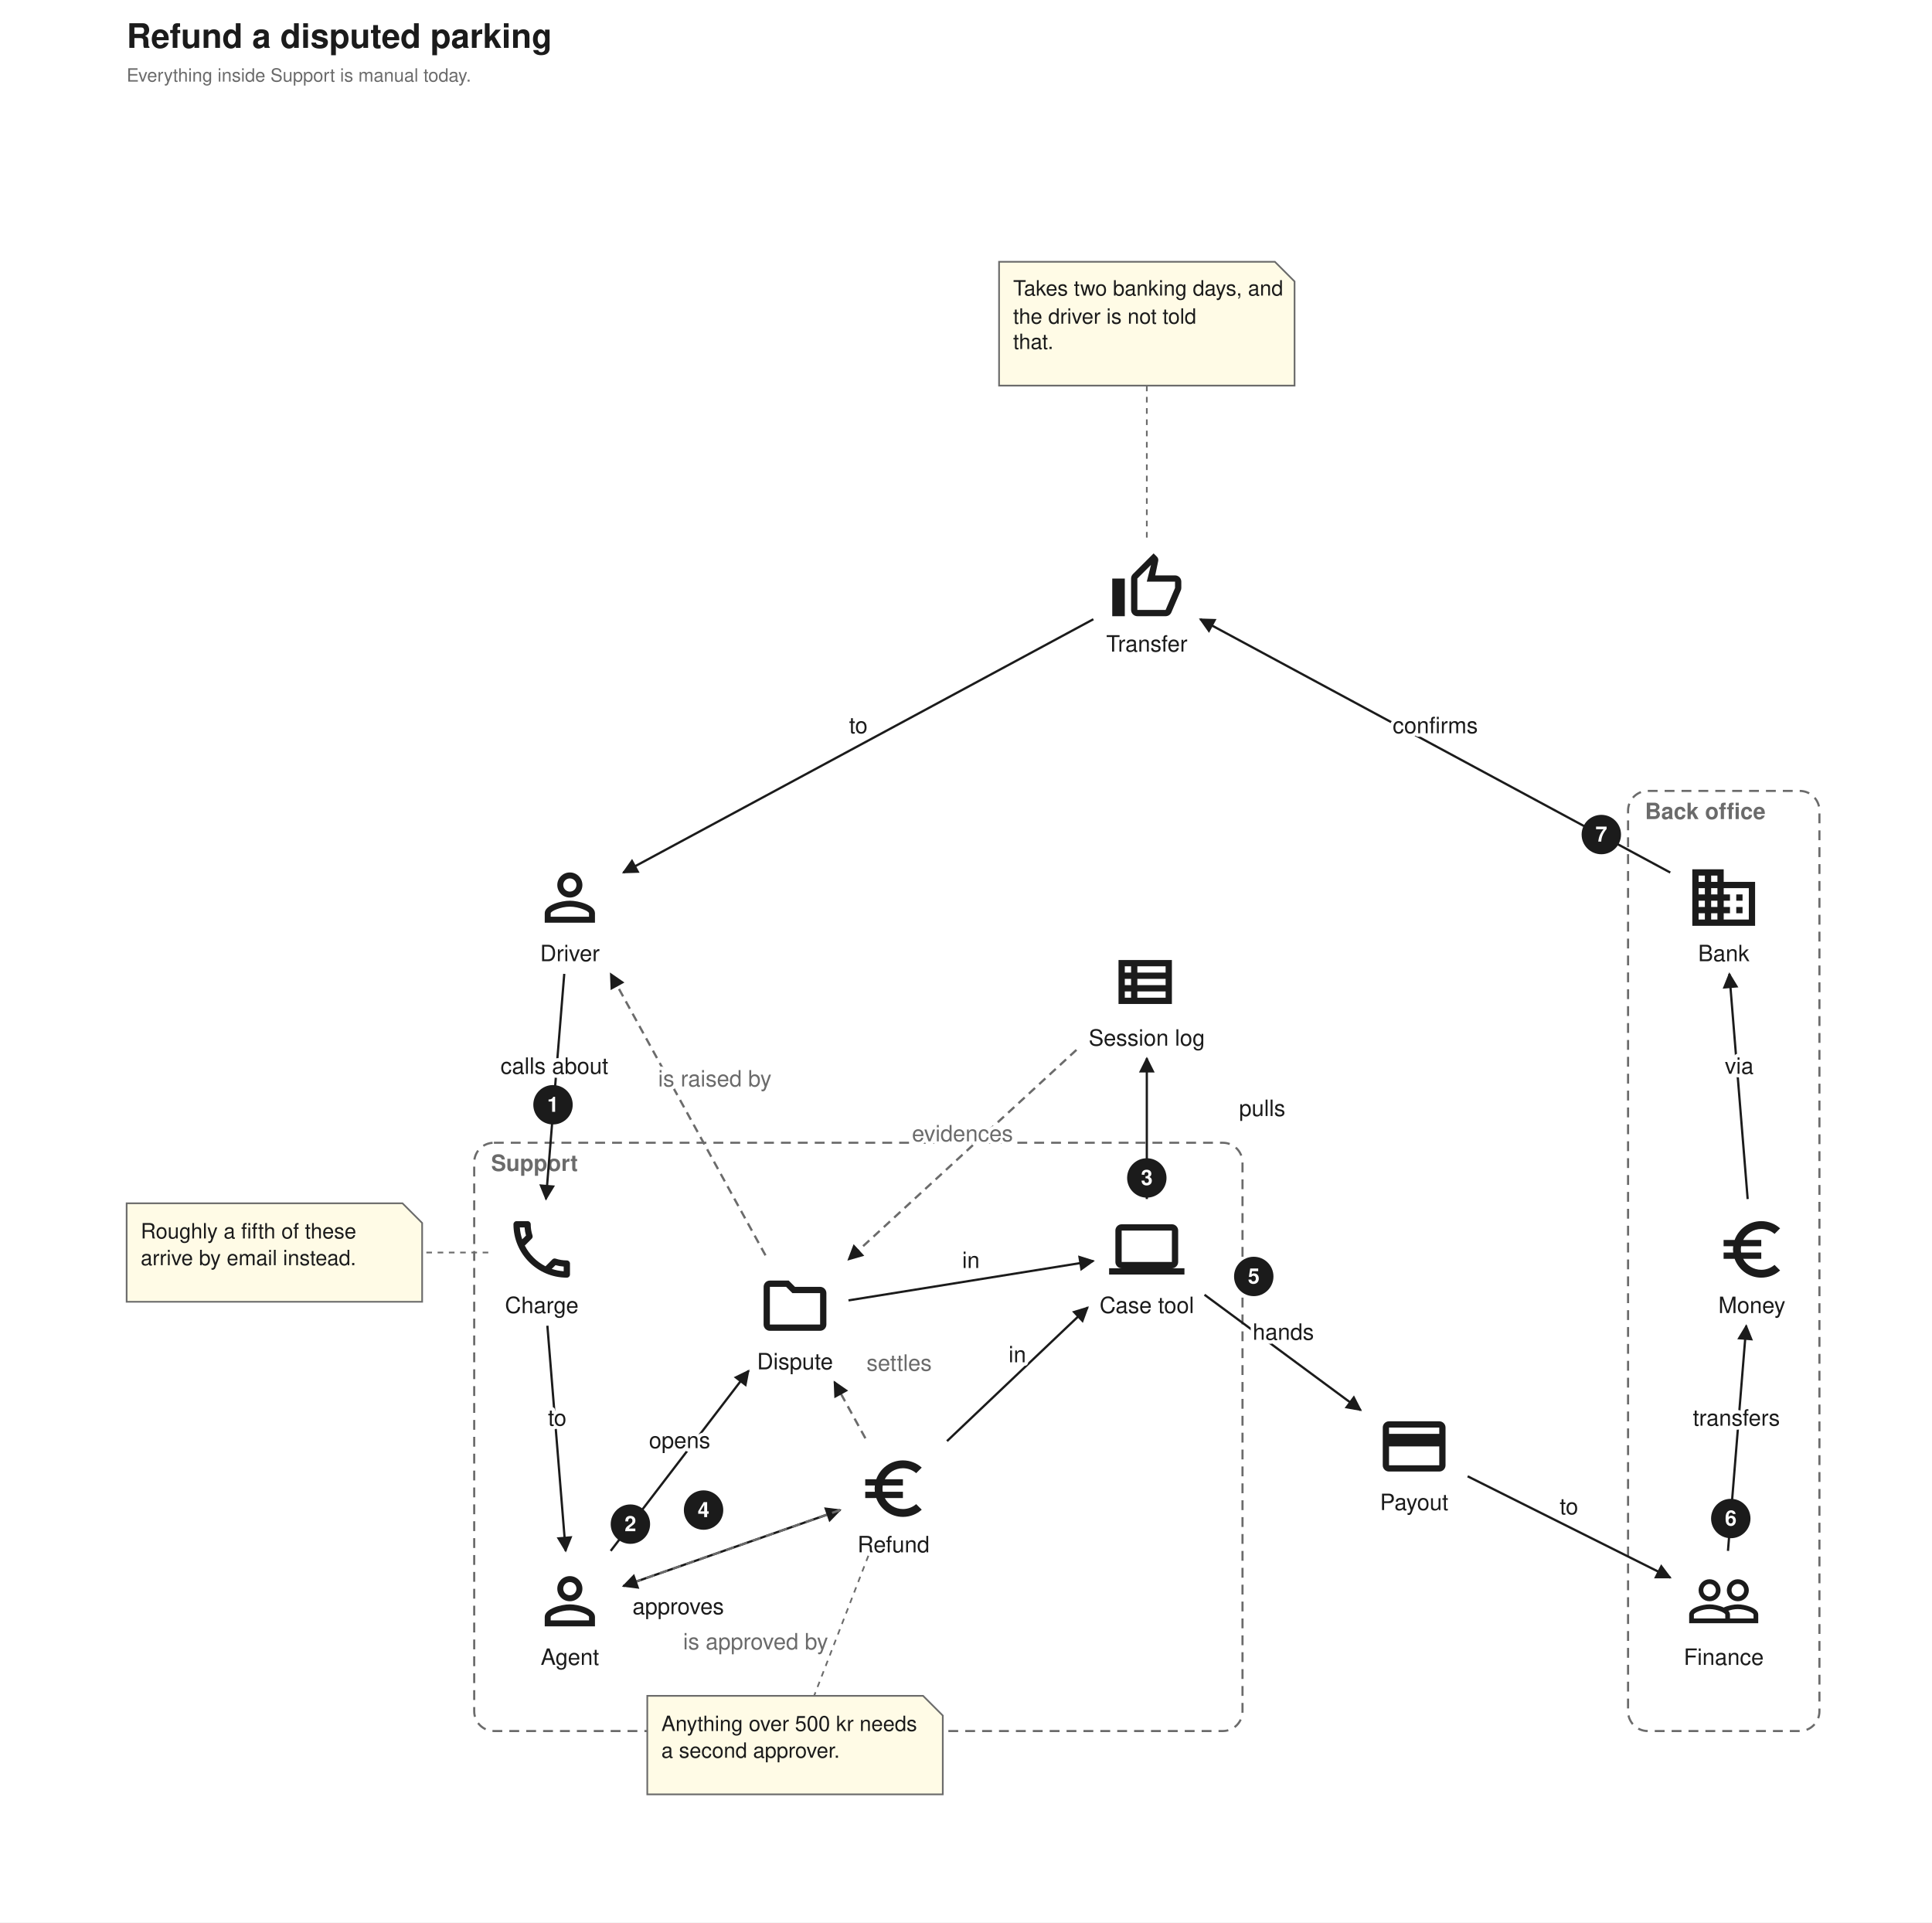
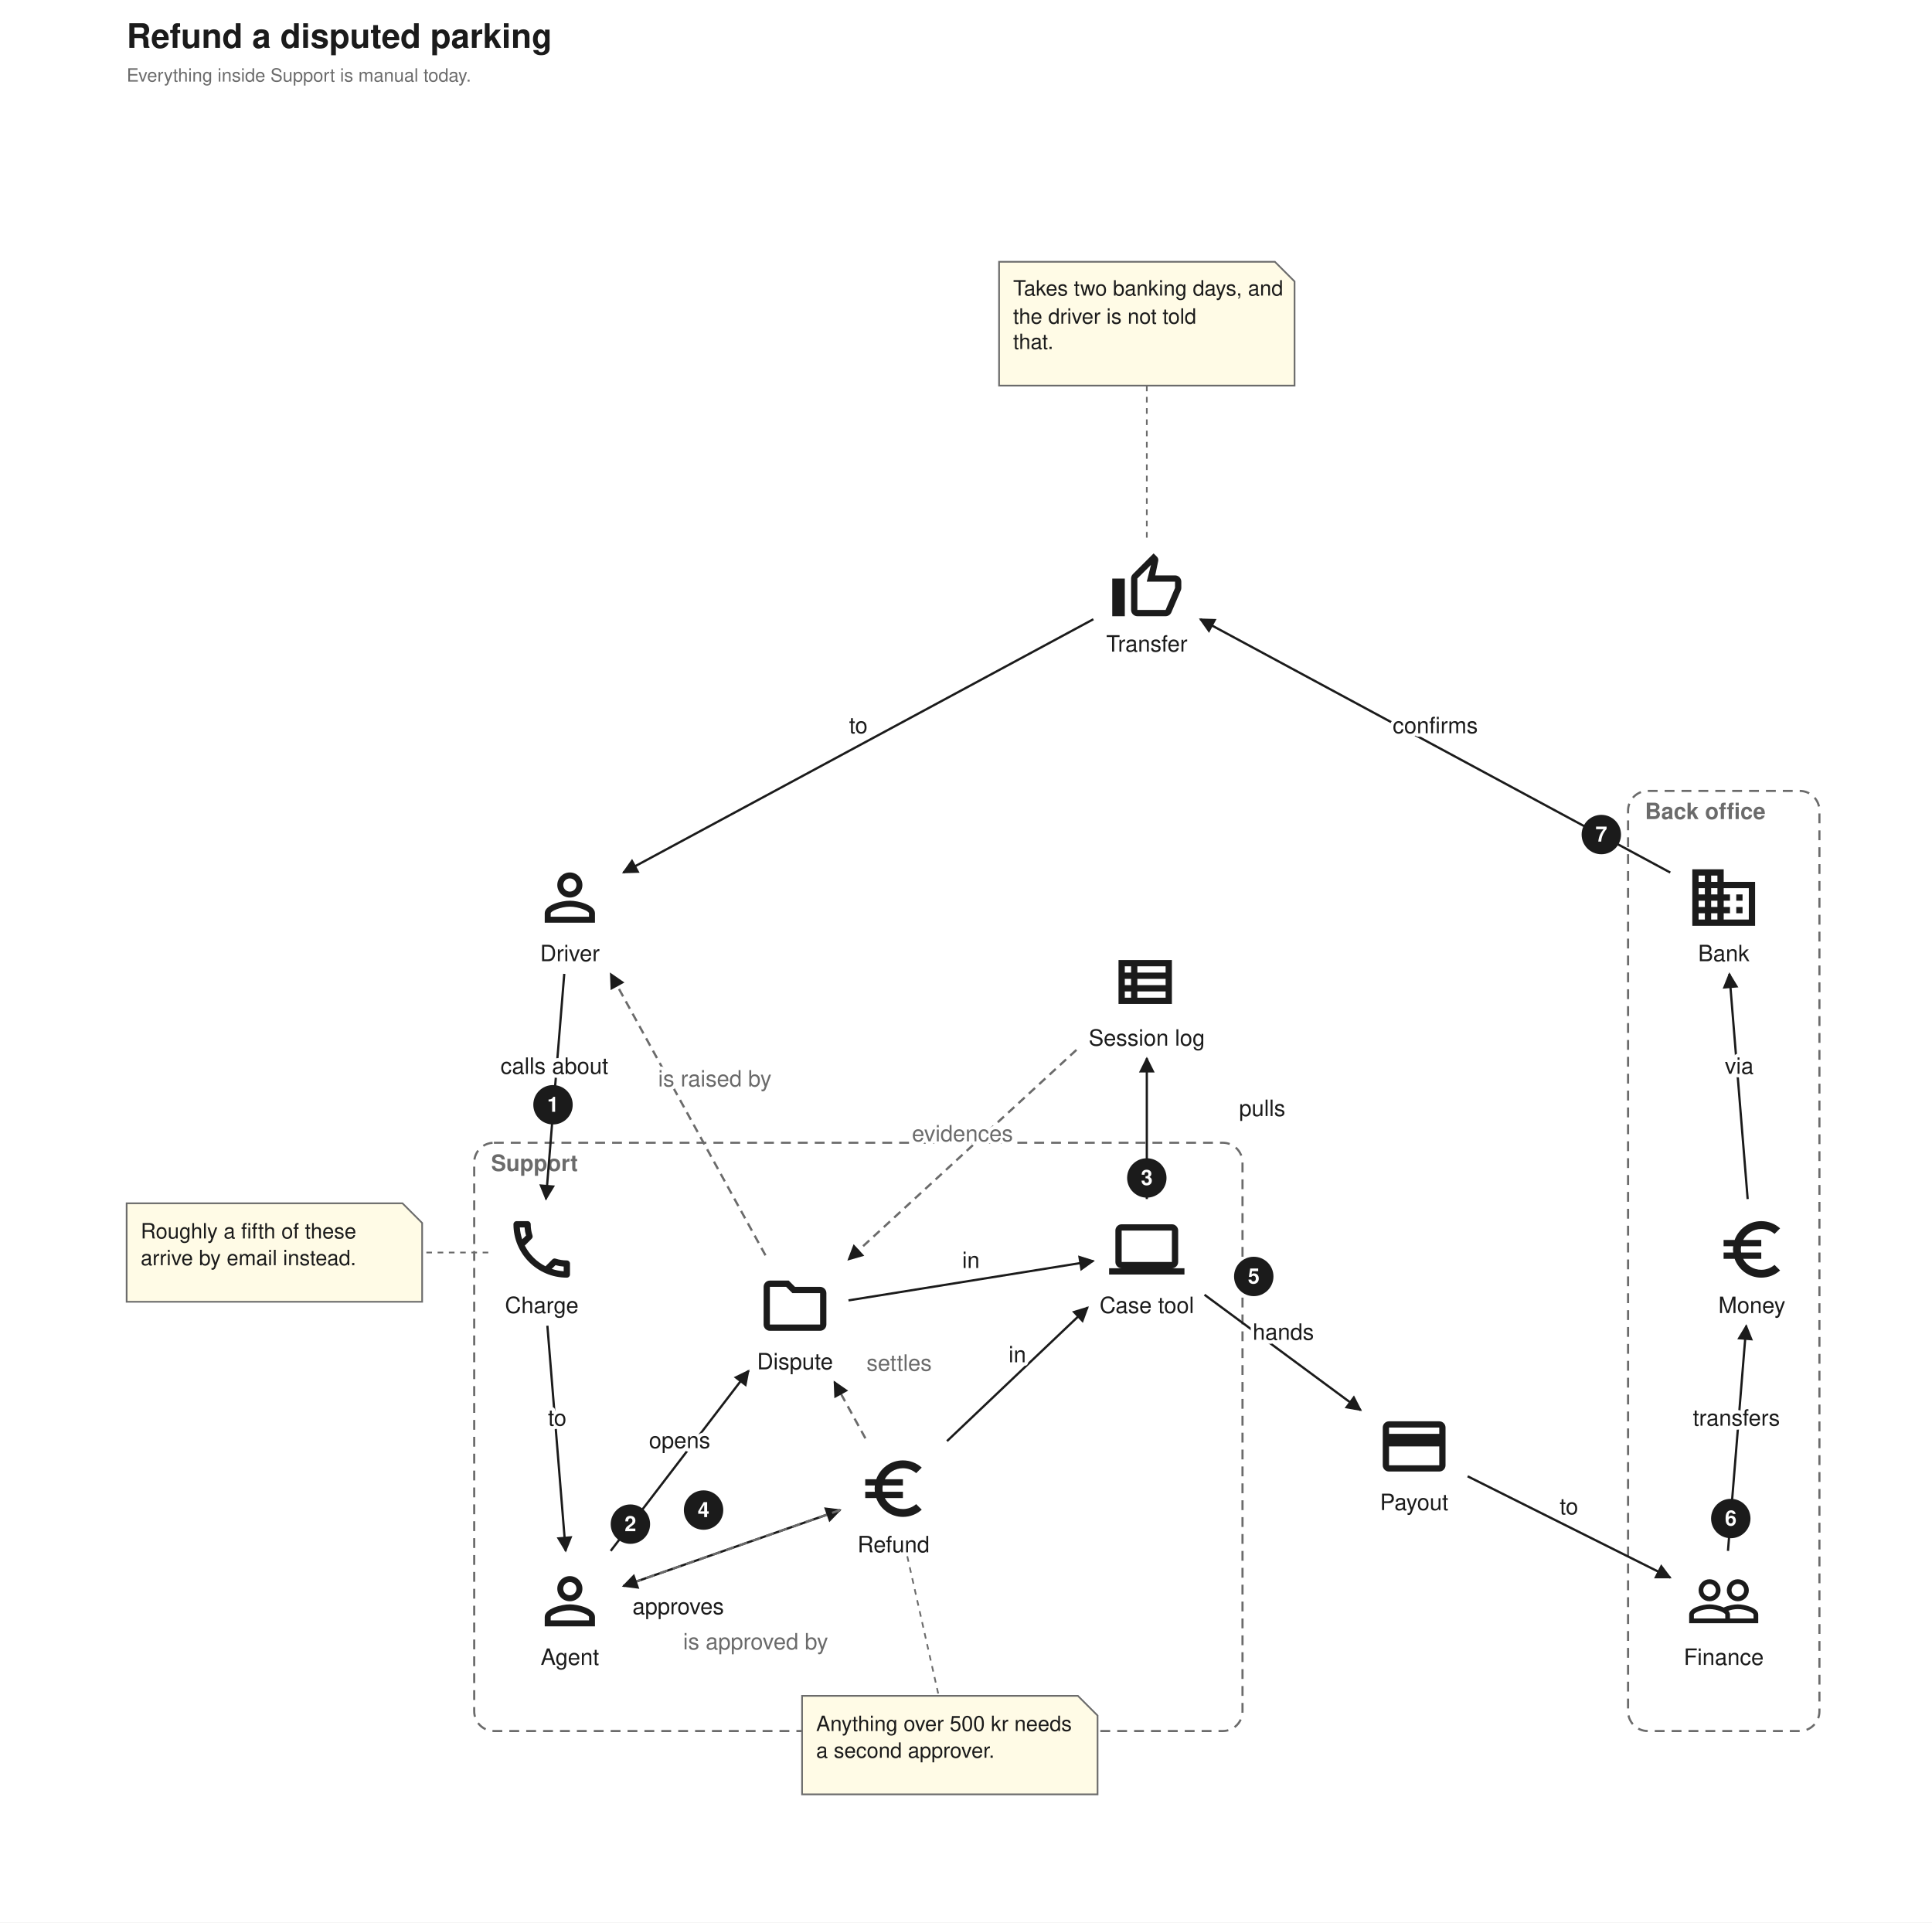
<svg xmlns="http://www.w3.org/2000/svg" width="1373" height="1366" viewBox="-815 -890 1373 1366" style="background-color:#ffffff" version="1.2">
  <rect x="-815" y="-890" width="1373" height="1366" fill="#ffffff" />
  <defs>
    <marker id="tip" viewBox="0 0 10 10" refX="9" refY="5" markerWidth="7" markerHeight="7" orient="auto-start-reverse">
      <path d="M0 0L10 5L0 10z" fill="#1b1b1b" />
    </marker>
  </defs>
  <g font-family="Helvetica Neue,Helvetica,Arial,sans-serif">
    <text x="-725" y="-856" font-size="24" font-weight="600" fill="#1b1b1b">Refund a disputed parking</text>
    <text x="-725" y="-832" font-size="13" fill="#6b6b6b">Everything inside Support is manual today.</text>
    <rect x="-478" y="-78" width="546" height="418" rx="14" fill="none" stroke="#6b6b6b" stroke-width="1.5" stroke-dasharray="7 5" />
    <text x="-466" y="-58" font-size="16" font-weight="600" fill="#6b6b6b" paint-order="stroke" stroke="#ffffff" stroke-width="5" stroke-linejoin="round">Support</text>
    <rect x="342" y="-328" width="136" height="668" rx="14" fill="none" stroke="#6b6b6b" stroke-width="1.5" stroke-dasharray="7 5" />
    <text x="354" y="-308" font-size="16" font-weight="600" fill="#6b6b6b" paint-order="stroke" stroke="#ffffff" stroke-width="5" stroke-linejoin="round">Back office</text>
    <path d="M-414 -198 L-427 -38" fill="none" stroke="#1b1b1b" stroke-width="1.6" marker-end="url(#tip)" />
    <text x="-421" y="-127" font-size="16" text-anchor="middle" fill="#1b1b1b" paint-order="stroke" stroke="#ffffff" stroke-width="5" stroke-linejoin="round">calls about</text>
    <circle cx="-422" cy="-105" r="14" fill="#1b1b1b" />
    <text x="-422" y="-100" font-size="15" text-anchor="middle" fill="#ffffff" font-weight="600">1</text>
    <path d="M-426 52 L-413 212" fill="none" stroke="#1b1b1b" stroke-width="1.6" marker-end="url(#tip)" />
    <text x="-419" y="123" font-size="16" text-anchor="middle" fill="#1b1b1b" paint-order="stroke" stroke="#ffffff" stroke-width="5" stroke-linejoin="round">to</text>
    <path d="M-381 212 L-283 84" fill="none" stroke="#1b1b1b" stroke-width="1.6" marker-end="url(#tip)" />
    <text x="-332" y="139" font-size="16" text-anchor="middle" fill="#1b1b1b" paint-order="stroke" stroke="#ffffff" stroke-width="5" stroke-linejoin="round">opens</text>
    <circle cx="-367" cy="193" r="14" fill="#1b1b1b" />
    <text x="-367" y="198" font-size="15" text-anchor="middle" fill="#ffffff" font-weight="600">2</text>
    <path d="M-212 34 L-38 6" fill="none" stroke="#1b1b1b" stroke-width="1.6" marker-end="url(#tip)" />
    <text x="-125" y="11" font-size="16" text-anchor="middle" fill="#1b1b1b" paint-order="stroke" stroke="#ffffff" stroke-width="5" stroke-linejoin="round">in</text>
    <path d="M0 -38 L0 -138" fill="none" stroke="#1b1b1b" stroke-width="1.6" marker-end="url(#tip)" />
    <text x="82" y="-97" font-size="16" text-anchor="middle" fill="#1b1b1b" paint-order="stroke" stroke="#ffffff" stroke-width="5" stroke-linejoin="round">pulls</text>
    <circle cx="0" cy="-53" r="14" fill="#1b1b1b" />
    <text x="0" y="-48" font-size="15" text-anchor="middle" fill="#ffffff" font-weight="600">3</text>
    <path d="M-372 237 L-218 183" fill="none" stroke="#1b1b1b" stroke-width="1.6" marker-end="url(#tip)" />
    <text x="-333" y="257" font-size="16" text-anchor="middle" fill="#1b1b1b" paint-order="stroke" stroke="#ffffff" stroke-width="5" stroke-linejoin="round">approves</text>
    <circle cx="-315" cy="183" r="14" fill="#1b1b1b" />
    <text x="-315" y="188" font-size="15" text-anchor="middle" fill="#ffffff" font-weight="600">4</text>
    <path d="M-142 134 L-42 39" fill="none" stroke="#1b1b1b" stroke-width="1.6" marker-end="url(#tip)" />
    <text x="-92" y="78" font-size="16" text-anchor="middle" fill="#1b1b1b" paint-order="stroke" stroke="#ffffff" stroke-width="5" stroke-linejoin="round">in</text>
    <path d="M41 30 L152 112" fill="none" stroke="#1b1b1b" stroke-width="1.6" marker-end="url(#tip)" />
    <text x="97" y="62" font-size="16" text-anchor="middle" fill="#1b1b1b" paint-order="stroke" stroke="#ffffff" stroke-width="5" stroke-linejoin="round">hands</text>
    <circle cx="76" cy="17" r="14" fill="#1b1b1b" />
    <text x="76" y="22" font-size="15" text-anchor="middle" fill="#ffffff" font-weight="600">5</text>
    <path d="M228 159 L372 231" fill="none" stroke="#1b1b1b" stroke-width="1.6" marker-end="url(#tip)" />
    <text x="300" y="186" font-size="16" text-anchor="middle" fill="#1b1b1b" paint-order="stroke" stroke="#ffffff" stroke-width="5" stroke-linejoin="round">to</text>
    <path d="M413 212 L426 52" fill="none" stroke="#1b1b1b" stroke-width="1.6" marker-end="url(#tip)" />
    <text x="419" y="123" font-size="16" text-anchor="middle" fill="#1b1b1b" paint-order="stroke" stroke="#ffffff" stroke-width="5" stroke-linejoin="round">transfers</text>
    <circle cx="415" cy="189" r="14" fill="#1b1b1b" />
    <text x="415" y="194" font-size="15" text-anchor="middle" fill="#ffffff" font-weight="600">6</text>
    <path d="M427 -38 L414 -198" fill="none" stroke="#1b1b1b" stroke-width="1.6" marker-end="url(#tip)" />
    <text x="421" y="-127" font-size="16" text-anchor="middle" fill="#1b1b1b" paint-order="stroke" stroke="#ffffff" stroke-width="5" stroke-linejoin="round">via</text>
    <path d="M372 -270 L38 -450" fill="none" stroke="#1b1b1b" stroke-width="1.6" marker-end="url(#tip)" />
    <text x="205" y="-369" font-size="16" text-anchor="middle" fill="#1b1b1b" paint-order="stroke" stroke="#ffffff" stroke-width="5" stroke-linejoin="round">confirms</text>
    <circle cx="323" cy="-297" r="14" fill="#1b1b1b" />
    <text x="323" y="-292" font-size="15" text-anchor="middle" fill="#ffffff" font-weight="600">7</text>
    <path d="M-38 -450 L-372 -270" fill="none" stroke="#1b1b1b" stroke-width="1.6" marker-end="url(#tip)" />
    <text x="-205" y="-369" font-size="16" text-anchor="middle" fill="#1b1b1b" paint-order="stroke" stroke="#ffffff" stroke-width="5" stroke-linejoin="round">to</text>
    <path d="M-271 2 L-381 -198" fill="none" stroke="#6b6b6b" stroke-width="1.6" stroke-dasharray="6 4" marker-end="url(#tip)" />
    <text x="-307" y="-118" font-size="16" text-anchor="middle" fill="#6b6b6b" paint-order="stroke" stroke="#ffffff" stroke-width="5" stroke-linejoin="round">is raised by</text>
    <path d="M-50 -144 L-212 5" fill="none" stroke="#6b6b6b" stroke-width="1.6" stroke-dasharray="6 4" marker-end="url(#tip)" />
    <text x="-131" y="-79" font-size="16" text-anchor="middle" fill="#6b6b6b" paint-order="stroke" stroke="#ffffff" stroke-width="5" stroke-linejoin="round">evidences</text>
    <path d="M-200 132 L-222 92" fill="none" stroke="#6b6b6b" stroke-width="1.6" stroke-dasharray="6 4" marker-end="url(#tip)" />
    <text x="-176" y="84" font-size="16" text-anchor="middle" fill="#6b6b6b" paint-order="stroke" stroke="#ffffff" stroke-width="5" stroke-linejoin="round">settles</text>
    <path d="M-218 183 L-372 237" fill="none" stroke="#6b6b6b" stroke-width="1.6" stroke-dasharray="6 4" marker-end="url(#tip)" />
    <text x="-278" y="282" font-size="16" text-anchor="middle" fill="#6b6b6b" paint-order="stroke" stroke="#ffffff" stroke-width="5" stroke-linejoin="round">is approved by</text>
    <path d="M-468 0 L-620 0" stroke="#6b6b6b" stroke-width="1.2" stroke-dasharray="4 4" fill="none" />
-     <path d="M-195 208 L-250 350" stroke="#6b6b6b" stroke-width="1.2" stroke-dasharray="4 4" fill="none" />
+     <path d="M-172 208 L-140 350" stroke="#6b6b6b" stroke-width="1.2" stroke-dasharray="4 4" fill="none" />
    <path d="M0 -508 L0 -660" stroke="#6b6b6b" stroke-width="1.2" stroke-dasharray="4 4" fill="none" />
    <g transform="translate(-436.8,-279.0) scale(2.231)" fill="#1b1b1b">
      <path d="M12 5.9c1.16 0 2.1.94 2.1 2.1s-.94 2.1-2.1 2.1S9.9 9.16 9.9 8s.94-2.1 2.1-2.1m0 9c2.97 0 6.1 1.46 6.1 2.1v1.1H5.9V17c0-.64 3.13-2.1 6.1-2.1M12 4C9.79 4 8 5.79 8 8s1.79 4 4 4 4-1.79 4-4-1.79-4-4-4zm0 9c-2.67 0-8 1.34-8 4v3h16v-3c0-2.66-5.33-4-8-4z" />
      <path d="M0 0h24v24H0z" fill="none" />
    </g>
    <text x="-410" y="-207" font-size="16" text-anchor="middle" fill="#1b1b1b" paint-order="stroke" stroke="#ffffff" stroke-width="5" stroke-linejoin="round">Driver</text>
    <g transform="translate(-436.8,221.0) scale(2.231)" fill="#1b1b1b">
      <path d="M12 5.9c1.16 0 2.1.94 2.1 2.1s-.94 2.1-2.1 2.1S9.9 9.16 9.9 8s.94-2.1 2.1-2.1m0 9c2.97 0 6.1 1.46 6.1 2.1v1.1H5.9V17c0-.64 3.13-2.1 6.1-2.1M12 4C9.79 4 8 5.79 8 8s1.79 4 4 4 4-1.79 4-4-1.79-4-4-4zm0 9c-2.67 0-8 1.34-8 4v3h16v-3c0-2.66-5.33-4-8-4z" />
      <path d="M0 0h24v24H0z" fill="none" />
    </g>
    <text x="-410" y="293" font-size="16" text-anchor="middle" fill="#1b1b1b" paint-order="stroke" stroke="#ffffff" stroke-width="5" stroke-linejoin="round">Agent</text>
    <g transform="translate(-26.8,-29.0) scale(2.231)" fill="#1b1b1b">
      <path d="M20,18c1.1,0,2-0.9,2-2V6c0-1.1-0.9-2-2-2H4C2.9,4,2,4.9,2,6v10c0,1.1,0.9,2,2,2H0v2h24v-2H20z M4,6h16v10H4V6z" />
    </g>
    <text x="0" y="43" font-size="16" text-anchor="middle" fill="#1b1b1b" paint-order="stroke" stroke="#ffffff" stroke-width="5" stroke-linejoin="round">Case tool</text>
    <g transform="translate(383.2,221.0) scale(2.231)" fill="#1b1b1b">
      <path d="M0 0h24v24H0z" fill="none" />
      <path d="M16.5 13c-1.2 0-3.07.34-4.5 1-1.43-.67-3.3-1-4.5-1C5.33 13 1 14.08 1 16.25V19h22v-2.75c0-2.17-4.33-3.25-6.5-3.25zm-4 4.5h-10v-1.25c0-.54 2.56-1.75 5-1.75s5 1.21 5 1.75v1.25zm9 0H14v-1.25c0-.46-.2-.86-.52-1.22.88-.3 1.96-.53 3.02-.53 2.44 0 5 1.21 5 1.75v1.25zM7.5 12c1.93 0 3.5-1.57 3.5-3.5S9.43 5 7.5 5 4 6.57 4 8.5 5.57 12 7.5 12zm0-5.5c1.1 0 2 .9 2 2s-.9 2-2 2-2-.9-2-2 .9-2 2-2zm9 5.5c1.93 0 3.5-1.57 3.5-3.5S18.43 5 16.5 5 13 6.57 13 8.5s1.57 3.5 3.5 3.5zm0-5.5c1.1 0 2 .9 2 2s-.9 2-2 2-2-.9-2-2 .9-2 2-2z" />
    </g>
    <text x="410" y="293" font-size="16" text-anchor="middle" fill="#1b1b1b" paint-order="stroke" stroke="#ffffff" stroke-width="5" stroke-linejoin="round">Finance</text>
    <g transform="translate(383.2,-279.0) scale(2.231)" fill="#1b1b1b">
      <path fill="none" d="M0 0h24v24H0V0z" />
      <path d="M12 7V3H2v18h20V7H12zM6 19H4v-2h2v2zm0-4H4v-2h2v2zm0-4H4V9h2v2zm0-4H4V5h2v2zm4 12H8v-2h2v2zm0-4H8v-2h2v2zm0-4H8V9h2v2zm0-4H8V5h2v2zm10 12h-8v-2h2v-2h-2v-2h2v-2h-2V9h8v10zm-2-8h-2v2h2v-2zm0 4h-2v2h2v-2z" />
    </g>
    <text x="410" y="-207" font-size="16" text-anchor="middle" fill="#1b1b1b" paint-order="stroke" stroke="#ffffff" stroke-width="5" stroke-linejoin="round">Bank</text>
    <g transform="translate(-456.8,-29.0) scale(2.231)" fill="#1b1b1b">
      <path fill="none" d="M0,0h24v24H0V0z" />
      <path d="M6.54,5C6.6,5.89,6.75,6.76,6.99,7.59l-1.2,1.2C5.38,7.59,5.12,6.32,5.03,5H6.54 M16.4,17.02c0.85,0.24,1.72,0.39,2.6,0.45 v1.49c-1.32-0.09-2.59-0.35-3.8-0.75L16.4,17.02 M7.5,3H4C3.45,3,3,3.45,3,4c0,9.39,7.61,17,17,17c0.55,0,1-0.45,1-1v-3.49 c0-0.55-0.45-1-1-1c-1.24,0-2.45-0.2-3.57-0.57c-0.1-0.04-0.21-0.05-0.31-0.05c-0.26,0-0.51,0.1-0.71,0.29l-2.2,2.2 c-2.83-1.45-5.15-3.76-6.59-6.59l2.2-2.2C9.1,8.31,9.18,7.92,9.07,7.57C8.7,6.45,8.5,5.25,8.5,4C8.5,3.45,8.05,3,7.5,3L7.5,3z" />
    </g>
    <text x="-430" y="43" font-size="16" text-anchor="middle" fill="#1b1b1b" paint-order="stroke" stroke="#ffffff" stroke-width="5" stroke-linejoin="round">Charge</text>
    <g transform="translate(-276.8,11.0) scale(2.231)" fill="#1b1b1b">
      <path fill="none" d="M0,0h24v24H0V0z" />
      <path d="M9.17,6l2,2H20v10L4,18V6H9.17 M10,4H4C2.9,4,2.01,4.9,2.01,6L2,18c0,1.1,0.9,2,2,2h16c1.1,0,2-0.9,2-2V8c0-1.1-0.9-2-2-2 h-8L10,4L10,4z" />
    </g>
    <text x="-250" y="83" font-size="16" text-anchor="middle" fill="#1b1b1b" paint-order="stroke" stroke="#ffffff" stroke-width="5" stroke-linejoin="round">Dispute</text>
    <g transform="translate(-26.8,-219.0) scale(2.231)" fill="#1b1b1b">
      <path opacity=".87" fill="none" d="M0 0h24v24H0V0z" />
      <path d="M3 5v14h17V5H3zm4 2v2H5V7h2zm-2 6v-2h2v2H5zm0 2h2v2H5v-2zm13 2H9v-2h9v2zm0-4H9v-2h9v2zm0-4H9V7h9v2z" />
    </g>
    <text x="0" y="-147" font-size="16" text-anchor="middle" fill="#1b1b1b" paint-order="stroke" stroke="#ffffff" stroke-width="5" stroke-linejoin="round">Session log</text>
    <g transform="translate(-206.8,141.0) scale(2.231)" fill="#1b1b1b">
      <path fill="none" d="M0 0h24v24H0V0z" />
      <path d="M15 18.5c-2.51 0-4.68-1.42-5.76-3.5H15v-2H8.58c-.05-.33-.08-.66-.08-1s.03-.67.08-1H15V9H9.24C10.32 6.92 12.5 5.5 15 5.5c1.61 0 3.09.59 4.23 1.57L21 5.3C19.41 3.87 17.3 3 15 3c-3.92 0-7.24 2.51-8.48 6H3v2h3.06c-.04.33-.06.66-.06 1s.02.67.06 1H3v2h3.52c1.24 3.49 4.56 6 8.48 6 2.31 0 4.41-.87 6-2.3l-1.78-1.77c-1.13.98-2.6 1.57-4.22 1.57z" />
    </g>
    <text x="-180" y="213" font-size="16" text-anchor="middle" fill="#1b1b1b" paint-order="stroke" stroke="#ffffff" stroke-width="5" stroke-linejoin="round">Refund</text>
    <g transform="translate(163.2,111.0) scale(2.231)" fill="#1b1b1b">
      <path fill="none" d="M0 0h24v24H0V0z" />
      <path d="M20 4H4c-1.11 0-1.99.89-1.99 2L2 18c0 1.11.89 2 2 2h16c1.11 0 2-.89 2-2V6c0-1.11-.89-2-2-2zm0 14H4v-6h16v6zm0-10H4V6h16v2z" />
    </g>
    <text x="190" y="183" font-size="16" text-anchor="middle" fill="#1b1b1b" paint-order="stroke" stroke="#ffffff" stroke-width="5" stroke-linejoin="round">Payout</text>
    <g transform="translate(403.2,-29.0) scale(2.231)" fill="#1b1b1b">
      <path fill="none" d="M0 0h24v24H0V0z" />
      <path d="M15 18.5c-2.51 0-4.68-1.42-5.76-3.5H15v-2H8.58c-.05-.33-.08-.66-.08-1s.03-.67.08-1H15V9H9.24C10.32 6.92 12.5 5.5 15 5.5c1.61 0 3.09.59 4.23 1.57L21 5.3C19.41 3.87 17.3 3 15 3c-3.92 0-7.24 2.51-8.48 6H3v2h3.06c-.04.33-.06.66-.06 1s.02.67.06 1H3v2h3.52c1.24 3.49 4.56 6 8.48 6 2.31 0 4.41-.87 6-2.3l-1.78-1.77c-1.13.98-2.6 1.57-4.22 1.57z" />
    </g>
    <text x="430" y="43" font-size="16" text-anchor="middle" fill="#1b1b1b" paint-order="stroke" stroke="#ffffff" stroke-width="5" stroke-linejoin="round">Money</text>
    <g transform="translate(-26.8,-499.0) scale(2.231)" fill="#1b1b1b">
      <path fill="none" d="M0 0h24v24H0V0zm0 0h24v24H0V0z" />
      <path d="M9 21h9c.83 0 1.54-.5 1.84-1.22l3.02-7.05c.09-.23.14-.47.14-.73v-2c0-1.1-.9-2-2-2h-6.31l.95-4.57.03-.32c0-.41-.17-.79-.44-1.06L14.17 1 7.58 7.59C7.22 7.95 7 8.45 7 9v10c0 1.1.9 2 2 2zM9 9l4.34-4.34L12 10h9v2l-3 7H9V9zM1 9h4v12H1z" />
    </g>
    <text x="0" y="-427" font-size="16" text-anchor="middle" fill="#1b1b1b" paint-order="stroke" stroke="#ffffff" stroke-width="5" stroke-linejoin="round">Transfer</text>
    <path d="M-725 -35 H-529 L-515 -21 V35 H-725 Z" fill="#fffbe6" stroke="#6b6b6b" stroke-width="1.2" />
    <text x="-715" y="-10" font-size="15" fill="#1b1b1b">Roughly a fifth of these</text>
    <text x="-715" y="9" font-size="15" fill="#1b1b1b">arrive by email instead.</text>
-     <path d="M-355 315 H-159 L-145 329 V385 H-355 Z" fill="#fffbe6" stroke="#6b6b6b" stroke-width="1.2" />
-     <text x="-345" y="340" font-size="15" fill="#1b1b1b">Anything over 500 kr needs</text>
-     <text x="-345" y="359" font-size="15" fill="#1b1b1b">a second approver.</text>
+     <path d="M-245 315 H-49 L-35 329 V385 H-245 Z" fill="#fffbe6" stroke="#6b6b6b" stroke-width="1.2" />
+     <text x="-235" y="340" font-size="15" fill="#1b1b1b">Anything over 500 kr needs</text>
+     <text x="-235" y="359" font-size="15" fill="#1b1b1b">a second approver.</text>
    <path d="M-105 -704 H91 L105 -690 V-616 H-105 Z" fill="#fffbe6" stroke="#6b6b6b" stroke-width="1.2" />
    <text x="-95" y="-680" font-size="15" fill="#1b1b1b">Takes two banking days, and</text>
    <text x="-95" y="-660" font-size="15" fill="#1b1b1b">the driver is not told</text>
    <text x="-95" y="-642" font-size="15" fill="#1b1b1b">that.</text>
  </g>
</svg>
